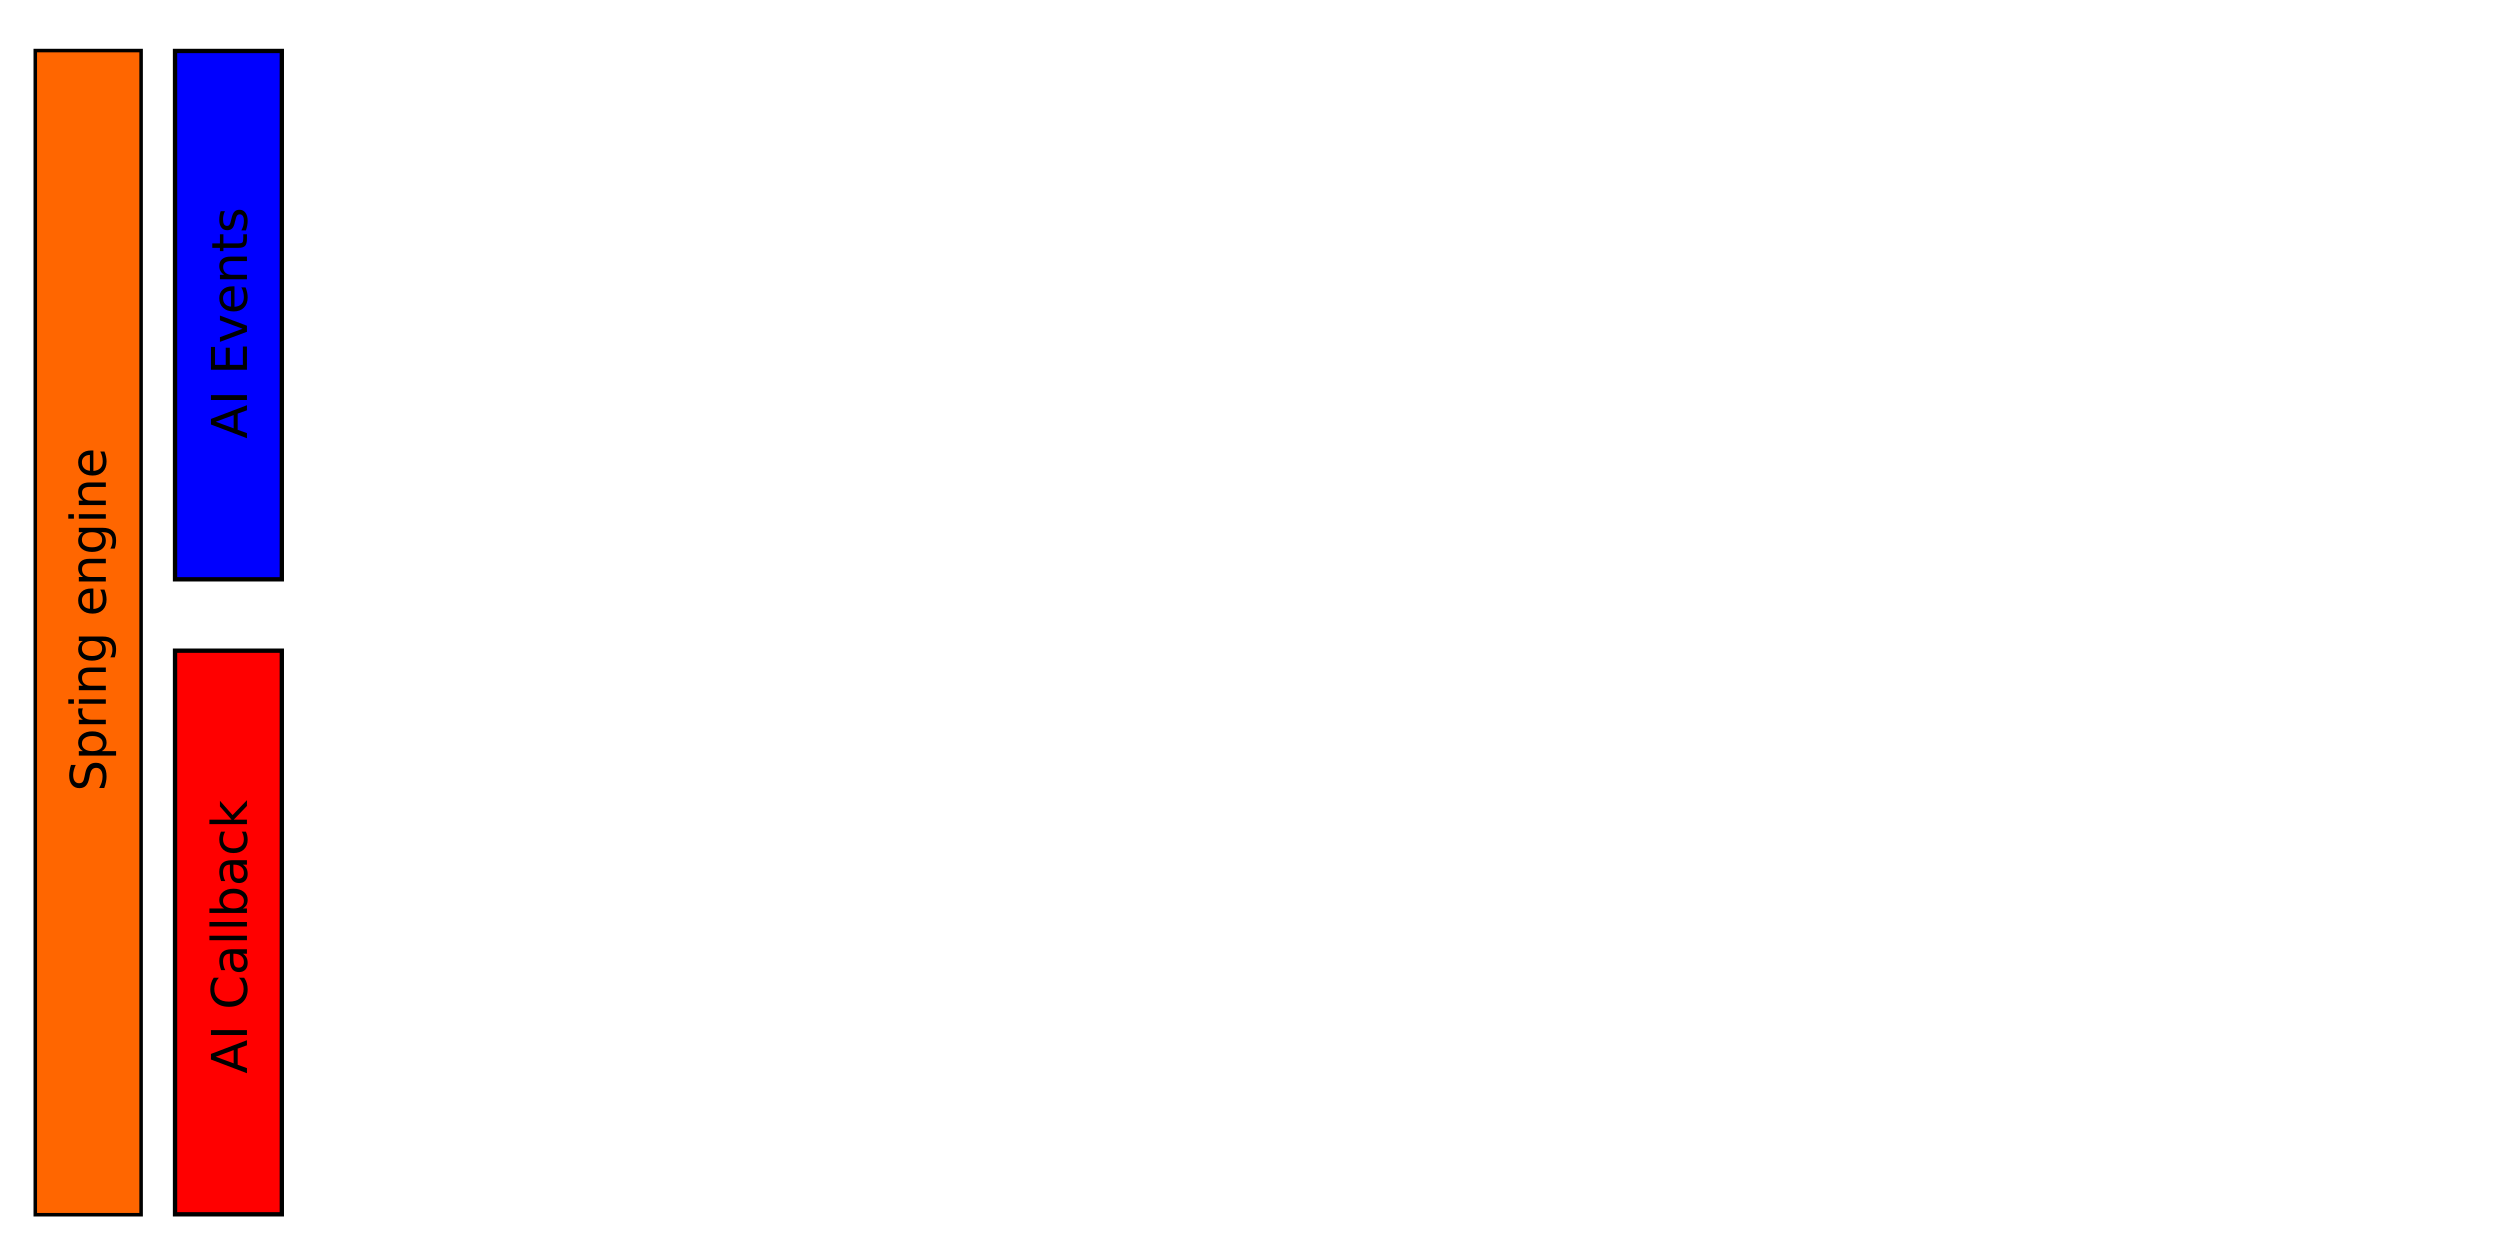
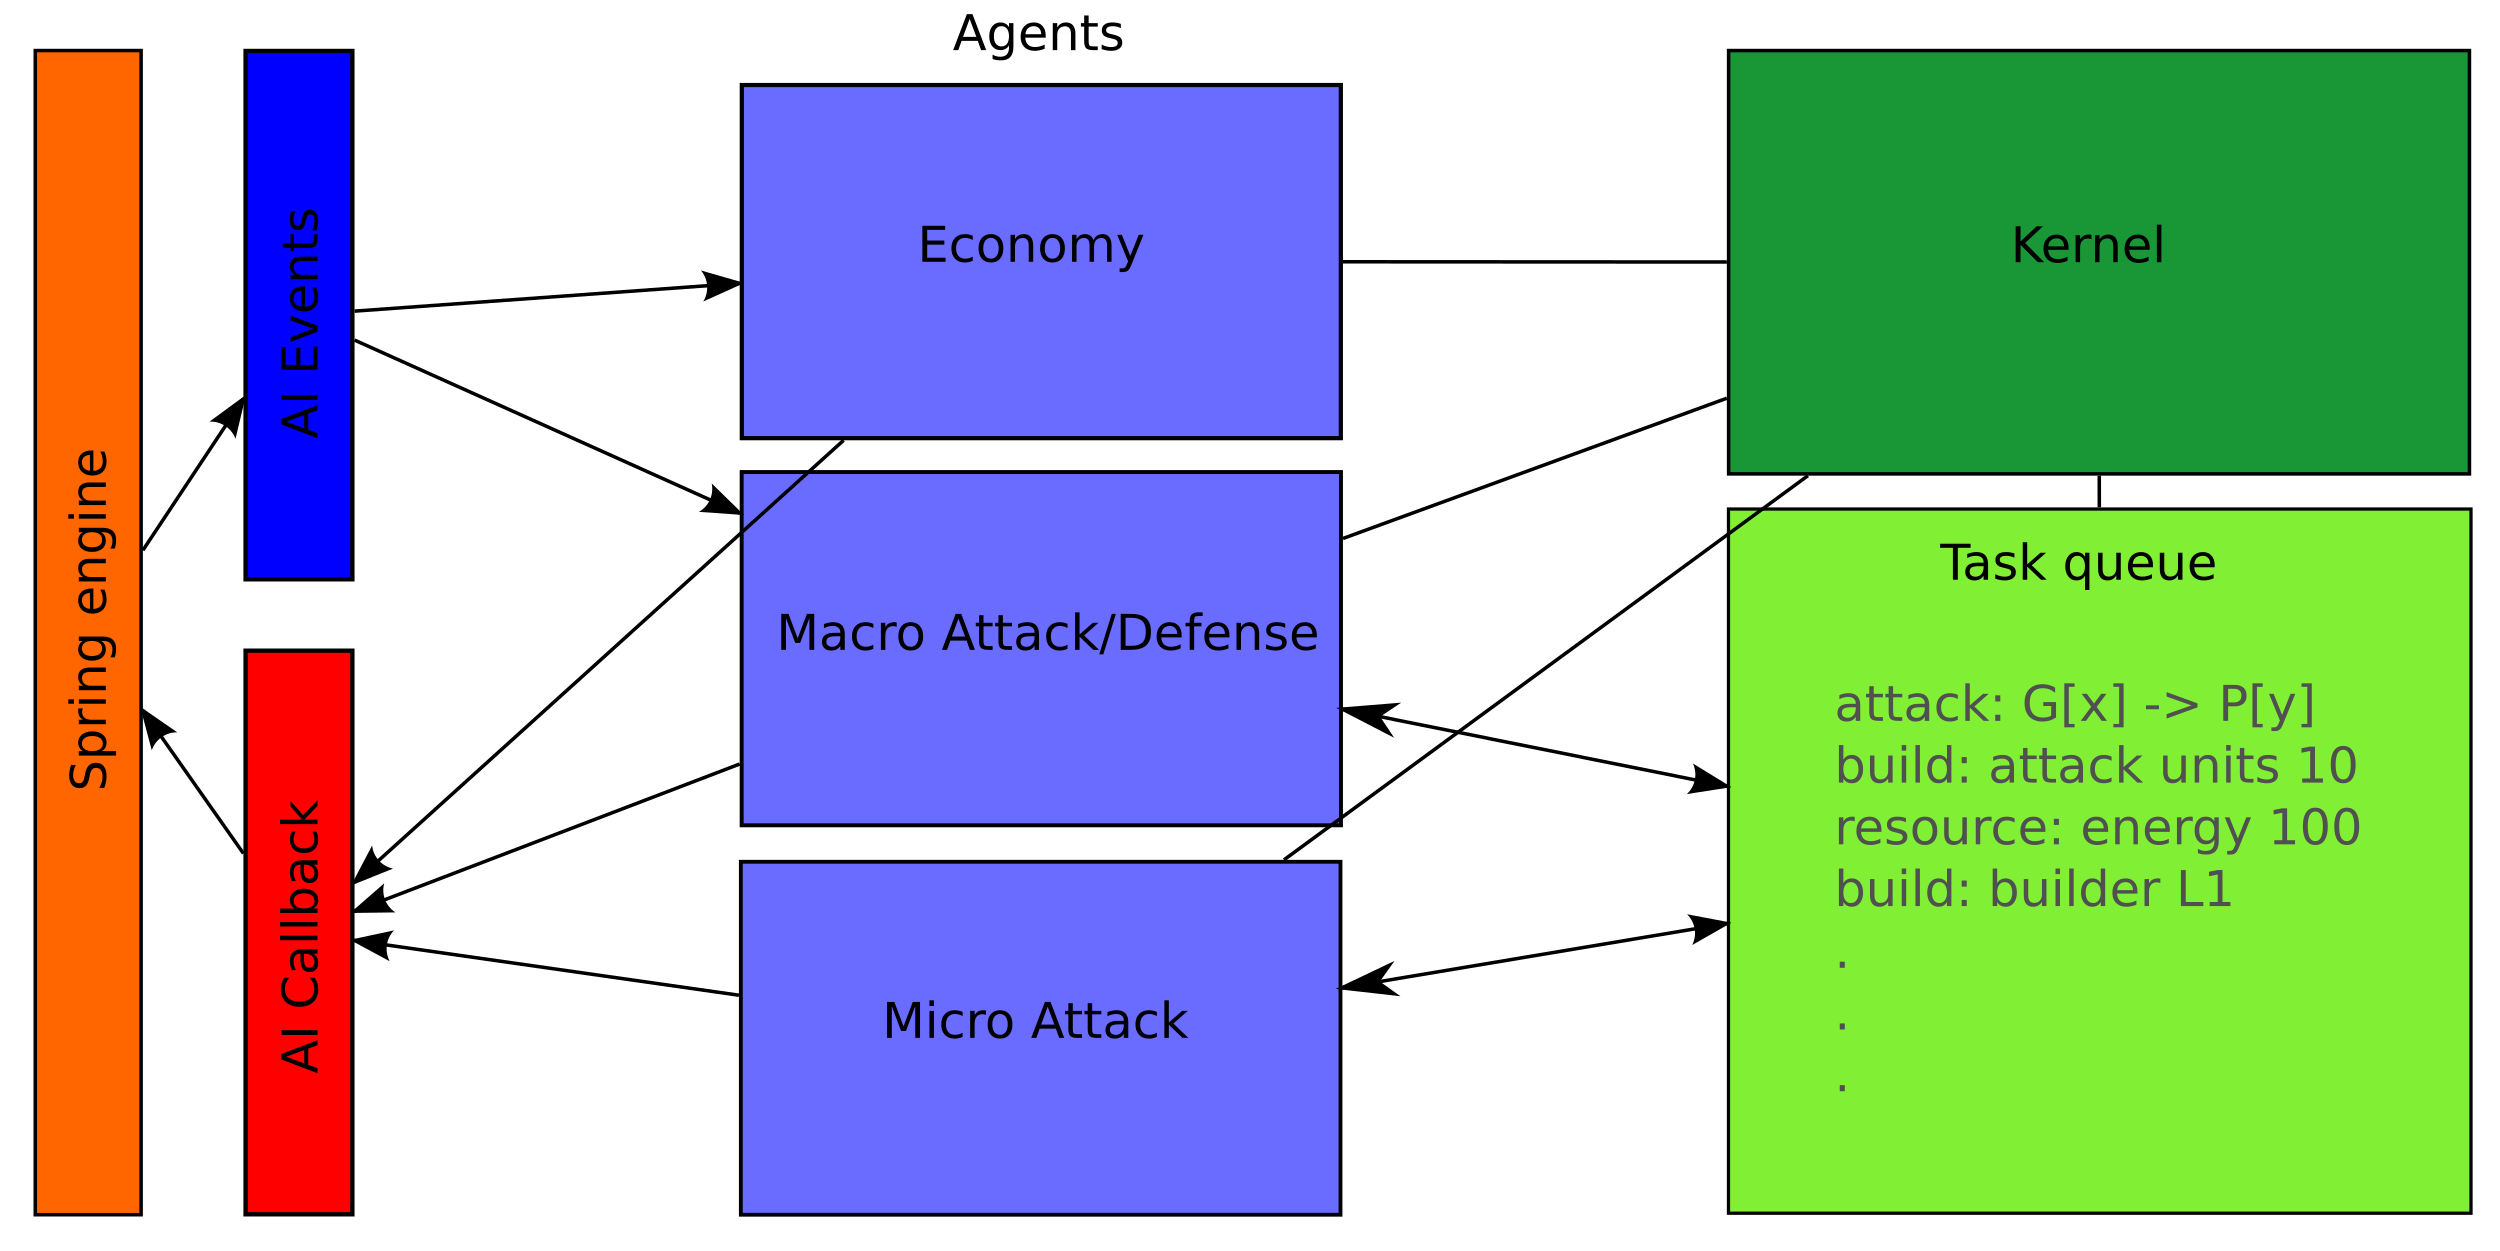
<svg xmlns="http://www.w3.org/2000/svg" width="708.661" height="354.331" id="svg2" version="1.0">
  <defs id="defs4">
-     </defs>
+     <marker orient="auto" refY="0.0" refX="0.0" id="Arrow1Lend" style="overflow:visible;">
+       <path id="path4371" d="M 0.0,0.0 L 5.0,-5.0 L -12.5,0.0 L 5.0,5.0 L 0.0,0.0 z " style="fill-rule:evenodd;stroke:#000000;stroke-width:1.0pt;marker-start:none;" transform="scale(0.8) rotate(180) translate(12.5,0)" />
+     </marker>
+     <marker orient="auto" refY="0.0" refX="0.0" id="Arrow1Lstart" style="overflow:visible">
+       <path id="path4368" d="M 0.0,0.0 L 5.0,-5.0 L -12.5,0.0 L 5.0,5.0 L 0.0,0.0 z " style="fill-rule:evenodd;stroke:#000000;stroke-width:1.0pt;marker-start:none" transform="scale(0.8) translate(12.5,0)" />
+     </marker>
+     <marker orient="auto" refY="0.0" refX="0.0" id="Arrow2Lend" style="overflow:visible;">
+       <path id="path4389" style="font-size:12.0;fill-rule:evenodd;stroke-width:0.625;stroke-linejoin:round;" d="M 8.719,4.034 L -2.207,0.016 L 8.719,-4.002 C 6.973,-1.63 6.983,1.616 8.719,4.034 z " transform="scale(1.1) rotate(180) translate(1,0)" />
+     </marker>
+   </defs>
  <g id="layer1">
-     <rect style="fill:#0000ff;fill-rule:evenodd;stroke:#000000;stroke-width:1.229px;stroke-linecap:butt;stroke-linejoin:miter;stroke-opacity:1" id="rect2523" width="30.271" height="149.771" x="49.615" y="14.445" />
-     <rect style="fill:#ff0000;fill-rule:evenodd;stroke:#000000;stroke-width:1.229px;stroke-linecap:butt;stroke-linejoin:miter;stroke-opacity:1" id="rect2525" width="30.271" height="159.771" x="49.615" y="184.445" />
-     <text xml:space="preserve" style="font-size:40px;font-style:normal;font-weight:normal;line-height:125%;fill:#000000;fill-opacity:1;stroke:none;stroke-width:1px;stroke-linecap:butt;stroke-linejoin:miter;stroke-opacity:1;font-family:Bitstream Vera Sans" x="-124.331" y="70" id="text2527" transform="matrix(0,-1,1,0,0,0)">
-       <tspan id="tspan2529" x="-124.331" y="70" style="font-size:14px;font-style:normal;font-variant:normal;font-weight:normal;font-stretch:normal;text-align:start;line-height:125%;writing-mode:lr-tb;text-anchor:start;font-family:Bitstream Vera Sans;-inkscape-font-specification:Bitstream Vera Sans">AI Events</tspan>
+     <rect style="fill:#0000ff;fill-rule:evenodd;stroke:#000000;stroke-width:1.229px;stroke-linecap:butt;stroke-linejoin:miter;stroke-opacity:1" id="rect2523" width="30.271" height="149.771" x="69.615" y="14.445" />
+     <rect style="fill:#ff0000;fill-rule:evenodd;stroke:#000000;stroke-width:1.229px;stroke-linecap:butt;stroke-linejoin:miter;stroke-opacity:1" id="rect2525" width="30.271" height="159.771" x="69.615" y="184.445" />
+     <text xml:space="preserve" style="font-size:40px;font-style:normal;font-weight:normal;line-height:125%;fill:#000000;fill-opacity:1;stroke:none;stroke-width:1px;stroke-linecap:butt;stroke-linejoin:miter;stroke-opacity:1;font-family:Bitstream Vera Sans" x="-124.331" y="90" id="text2527" transform="matrix(0,-1,1,0,0,0)">
+       <tspan id="tspan2529" x="-124.331" y="90" style="font-size:14px;font-style:normal;font-variant:normal;font-weight:normal;font-stretch:normal;text-align:start;line-height:125%;writing-mode:lr-tb;text-anchor:start;font-family:Bitstream Vera Sans;-inkscape-font-specification:Bitstream Vera Sans">AI Events</tspan>
    </text>
-     <text xml:space="preserve" style="font-size:40px;font-style:normal;font-weight:normal;line-height:125%;fill:#000000;fill-opacity:1;stroke:none;stroke-width:1px;stroke-linecap:butt;stroke-linejoin:miter;stroke-opacity:1;font-family:Bitstream Vera Sans" x="-304.331" y="70" id="text2531" transform="matrix(0,-1,1,0,0,0)">
-       <tspan id="tspan2533" x="-304.331" y="70" style="font-size:14px;font-style:normal;font-variant:normal;font-weight:normal;font-stretch:normal;text-align:start;line-height:125%;writing-mode:lr-tb;text-anchor:start;font-family:Bitstream Vera Sans;-inkscape-font-specification:Bitstream Vera Sans">AI Callback</tspan>
+     <text xml:space="preserve" style="font-size:40px;font-style:normal;font-weight:normal;line-height:125%;fill:#000000;fill-opacity:1;stroke:none;stroke-width:1px;stroke-linecap:butt;stroke-linejoin:miter;stroke-opacity:1;font-family:Bitstream Vera Sans" x="-304.331" y="90" id="text2531" transform="matrix(0,-1,1,0,0,0)">
+       <tspan id="tspan2533" x="-304.331" y="90" style="font-size:14px;font-style:normal;font-variant:normal;font-weight:normal;font-stretch:normal;text-align:start;line-height:125%;writing-mode:lr-tb;text-anchor:start;font-family:Bitstream Vera Sans;-inkscape-font-specification:Bitstream Vera Sans">AI Callback</tspan>
    </text>
    <rect style="fill:#ff6600;stroke:#000000;stroke-opacity:1" id="rect2535" width="30" height="330" x="10" y="14.331" />
    <text xml:space="preserve" style="font-size:40px;font-style:normal;font-weight:normal;line-height:125%;fill:#000000;fill-opacity:1;stroke:none;stroke-width:1px;stroke-linecap:butt;stroke-linejoin:miter;stroke-opacity:1;font-family:Bitstream Vera Sans" x="-224.331" y="30" id="text2537" transform="matrix(0,-1,1,0,0,0)">
      <tspan id="tspan2539" x="-224.331" y="30" style="font-size:14px;font-style:normal;font-variant:normal;font-weight:normal;font-stretch:normal;text-align:start;line-height:125%;writing-mode:lr-tb;text-anchor:start;font-family:Bitstream Vera Sans;-inkscape-font-specification:Bitstream Vera Sans">Spring engine</tspan>
    </text>
+     <rect style="fill:#6a6cff;fill-opacity:1;stroke:#000000;stroke-width:1.195;stroke-opacity:1" id="rect3311" width="169.805" height="100.105" x="210.274" y="24.1" />
+     <rect style="fill:#6a6cff;fill-opacity:1;stroke:#000000;stroke-width:1.118;stroke-opacity:1" id="rect3315" width="169.882" height="100.132" x="210.235" y="133.811" />
+     <rect style="fill:#6a6cff;fill-opacity:1;stroke:#000000;stroke-width:1.087;stroke-opacity:1" id="rect3317" width="169.982" height="100.049" x="210" y="244.282" />
+     <text xml:space="preserve" style="font-size:14px;font-style:normal;font-variant:normal;font-weight:normal;font-stretch:normal;text-align:start;line-height:125%;writing-mode:lr-tb;text-anchor:start;fill:#000000;fill-opacity:1;stroke:none;stroke-width:1px;stroke-linecap:butt;stroke-linejoin:miter;stroke-opacity:1;font-family:Bitstream Vera Sans;-inkscape-font-specification:Bitstream Vera Sans" x="260.079" y="74.205" id="text3319">
+       <tspan id="tspan3321" x="260.079" y="74.205">Economy</tspan>
+     </text>
+     <text xml:space="preserve" style="font-size:14px;font-style:normal;font-variant:normal;font-weight:normal;font-stretch:normal;text-align:start;line-height:125%;writing-mode:lr-tb;text-anchor:start;fill:#000000;fill-opacity:1;stroke:none;stroke-width:1px;stroke-linecap:butt;stroke-linejoin:miter;stroke-opacity:1;font-family:Bitstream Vera Sans;-inkscape-font-specification:Bitstream Vera Sans" x="220.079" y="184.205" id="text3323">
+       <tspan id="tspan3325" x="220.079" y="184.205">Macro Attack/Defense</tspan>
+     </text>
+     <text xml:space="preserve" style="font-size:14px;font-style:normal;font-variant:normal;font-weight:normal;font-stretch:normal;text-align:start;line-height:125%;writing-mode:lr-tb;text-anchor:start;fill:#000000;fill-opacity:1;stroke:none;stroke-width:1px;stroke-linecap:butt;stroke-linejoin:miter;stroke-opacity:1;font-family:Bitstream Vera Sans;-inkscape-font-specification:Bitstream Vera Sans" x="250.079" y="294.205" id="text3327">
+       <tspan id="tspan3329" x="250.079" y="294.205">Micro Attack</tspan>
+     </text>
+     <text xml:space="preserve" style="font-size:14px;font-style:normal;font-variant:normal;font-weight:normal;font-stretch:normal;text-align:start;line-height:125%;writing-mode:lr-tb;text-anchor:start;fill:#000000;fill-opacity:1;stroke:none;stroke-width:1px;stroke-linecap:butt;stroke-linejoin:miter;stroke-opacity:1;font-family:Bitstream Vera Sans;-inkscape-font-specification:Bitstream Vera Sans" x="270.079" y="14.205" id="text3331">
+       <tspan x="270.079" y="14.205" id="tspan3335">Agents</tspan>
+     </text>
+     <rect style="fill:#81f035;fill-opacity:1;stroke:#000000;stroke-width:0.921;stroke-opacity:1" id="rect3339" width="210.479" height="199.612" x="489.961" y="144.291" />
+     <text xml:space="preserve" style="font-size:14px;font-style:normal;font-variant:normal;font-weight:normal;font-stretch:normal;text-align:start;line-height:125%;writing-mode:lr-tb;text-anchor:start;opacity:1;fill:#505050;fill-opacity:1;stroke:none;stroke-width:1px;stroke-linecap:butt;stroke-linejoin:miter;stroke-opacity:1;font-family:Bitstream Vera Sans;-inkscape-font-specification:Bitstream Vera Sans" x="520" y="204.331" id="text3341">
+       <tspan id="tspan3343" x="520" y="204.331">attack: G[x] -&gt; P[y]</tspan>
+       <tspan x="520" y="221.831" id="tspan14034">build: attack units 10</tspan>
+       <tspan x="520" y="239.331" id="tspan14036">resource: energy 100</tspan>
+       <tspan x="520" y="256.831" id="tspan14040">build: builder L1</tspan>
+       <tspan x="520" y="274.331" id="tspan14042">.</tspan>
+       <tspan x="520" y="291.831" id="tspan14044">.</tspan>
+       <tspan x="520" y="309.331" id="tspan14046">.</tspan>
+       <tspan x="520" y="326.831" id="tspan14038" />
+     </text>
+     <rect style="fill:#199635;fill-opacity:1;stroke:#000000;stroke-opacity:1" id="rect3357" width="210" height="120" x="490" y="14.331" />
+     <text xml:space="preserve" style="font-size:14px;font-style:normal;font-variant:normal;font-weight:normal;font-stretch:normal;text-align:start;line-height:125%;writing-mode:lr-tb;text-anchor:start;fill:#000000;fill-opacity:1;stroke:none;stroke-width:1px;stroke-linecap:butt;stroke-linejoin:miter;stroke-opacity:1;font-family:Bitstream Vera Sans;-inkscape-font-specification:Bitstream Vera Sans" x="570" y="74.331" id="text3367">
+       <tspan id="tspan3369" x="570" y="74.331">Kernel</tspan>
+     </text>
+     <text xml:space="preserve" style="font-size:14px;font-style:normal;font-variant:normal;font-weight:normal;font-stretch:normal;text-align:start;line-height:125%;writing-mode:lr-tb;text-anchor:start;fill:#000000;fill-opacity:1;stroke:none;stroke-width:1px;stroke-linecap:butt;stroke-linejoin:miter;stroke-opacity:1;font-family:Bitstream Vera Sans;-inkscape-font-specification:Bitstream Vera Sans" x="550" y="164.331" id="text3371">
+       <tspan id="tspan3373" x="550" y="164.331">Task queue</tspan>
+     </text>
+     <path style="fill:none;fill-rule:evenodd;stroke:#000000;stroke-width:1px;stroke-linecap:butt;stroke-linejoin:miter;stroke-opacity:1;display:inline" d="M 380.676,74.203 L 489.5,74.268" id="path4359" />
+     <path style="fill:none;fill-rule:evenodd;stroke:#000000;stroke-width:1px;stroke-linecap:butt;stroke-linejoin:miter;stroke-opacity:1;display:inline" d="M 489.5,112.877 L 380.676,152.638" id="path4361" />
+     <path style="fill:none;fill-rule:evenodd;stroke:#000000;stroke-width:1px;stroke-linecap:butt;stroke-linejoin:miter;stroke-opacity:1" d="M 363.957,243.738 L 512.488,134.831" id="path4363" />
+     <path style="fill:none;fill-rule:evenodd;stroke:#000000;stroke-width:1px;stroke-linecap:butt;stroke-linejoin:miter;stroke-opacity:1;display:inline" d="M 595.071,134.831 L 595.082,143.831" id="path5143" />
+     <path style="fill:none;fill-rule:evenodd;stroke:#000000;stroke-width:1px;stroke-linecap:butt;stroke-linejoin:miter;marker-end:url(#Arrow2Lend);stroke-opacity:1" d="M 100.5,88.195 L 209.676,80.319" id="path5145" />
+     <path style="fill:none;fill-rule:evenodd;stroke:#000000;stroke-width:1px;stroke-linecap:butt;stroke-linejoin:miter;marker-end:url(#Arrow2Lend);stroke-opacity:1;display:inline" d="M 209.457,282.111 L 100.5,266.576" id="path5666" />
+     <path style="fill:none;fill-rule:evenodd;stroke:#000000;stroke-width:1px;stroke-linecap:butt;stroke-linejoin:miter;marker-end:url(#Arrow2Lend);stroke-opacity:1" d="M 209.676,216.567 L 100.5,258.309" id="path6185" />
+     <path style="fill:none;fill-rule:evenodd;stroke:#000000;stroke-width:1px;stroke-linecap:butt;stroke-linejoin:miter;marker-end:url(#Arrow2Lend);stroke-opacity:1" d="M 239.134,124.802 L 100.5,250.096" id="path6702" />
+     <path style="fill:none;fill-rule:evenodd;stroke:#000000;stroke-width:1px;stroke-linecap:butt;stroke-linejoin:miter;marker-end:url(#Arrow2Lend);stroke-opacity:1" d="M 100.5,96.407 L 209.676,145.461" id="path7219" />
+     <path style="fill:none;fill-rule:evenodd;stroke:#000000;stroke-width:1px;stroke-linecap:butt;stroke-linejoin:miter;stroke-opacity:1;display:inline;marker-end:url(#Arrow2Lend)" d="M 40.5,155.983 L 69,113.055" id="path7744" />
+     <path style="fill:none;fill-rule:evenodd;stroke:#000000;stroke-width:1px;stroke-linecap:butt;stroke-linejoin:miter;stroke-opacity:1;marker-end:url(#Arrow2Lend)" d="M 69,241.925 L 40.5,201.381" id="path7746" />
+     <path style="fill:none;fill-rule:evenodd;stroke:#000000;stroke-width:1px;stroke-linecap:butt;stroke-linejoin:miter;stroke-opacity:1;marker-end:url(#Arrow2Lend);marker-mid:none;marker-start:url(#Arrow1Lstart)" d="M 380.526,280.001 L 489.5,261.775" id="path8778" />
+     <path style="fill:none;fill-rule:evenodd;stroke:#000000;stroke-width:1px;stroke-linecap:butt;stroke-linejoin:miter;stroke-opacity:1;marker-start:url(#Arrow1Lstart);marker-end:url(#Arrow2Lend)" d="M 380.676,201.038 L 489.5,222.881" id="path12443" />
  </g>
</svg>
